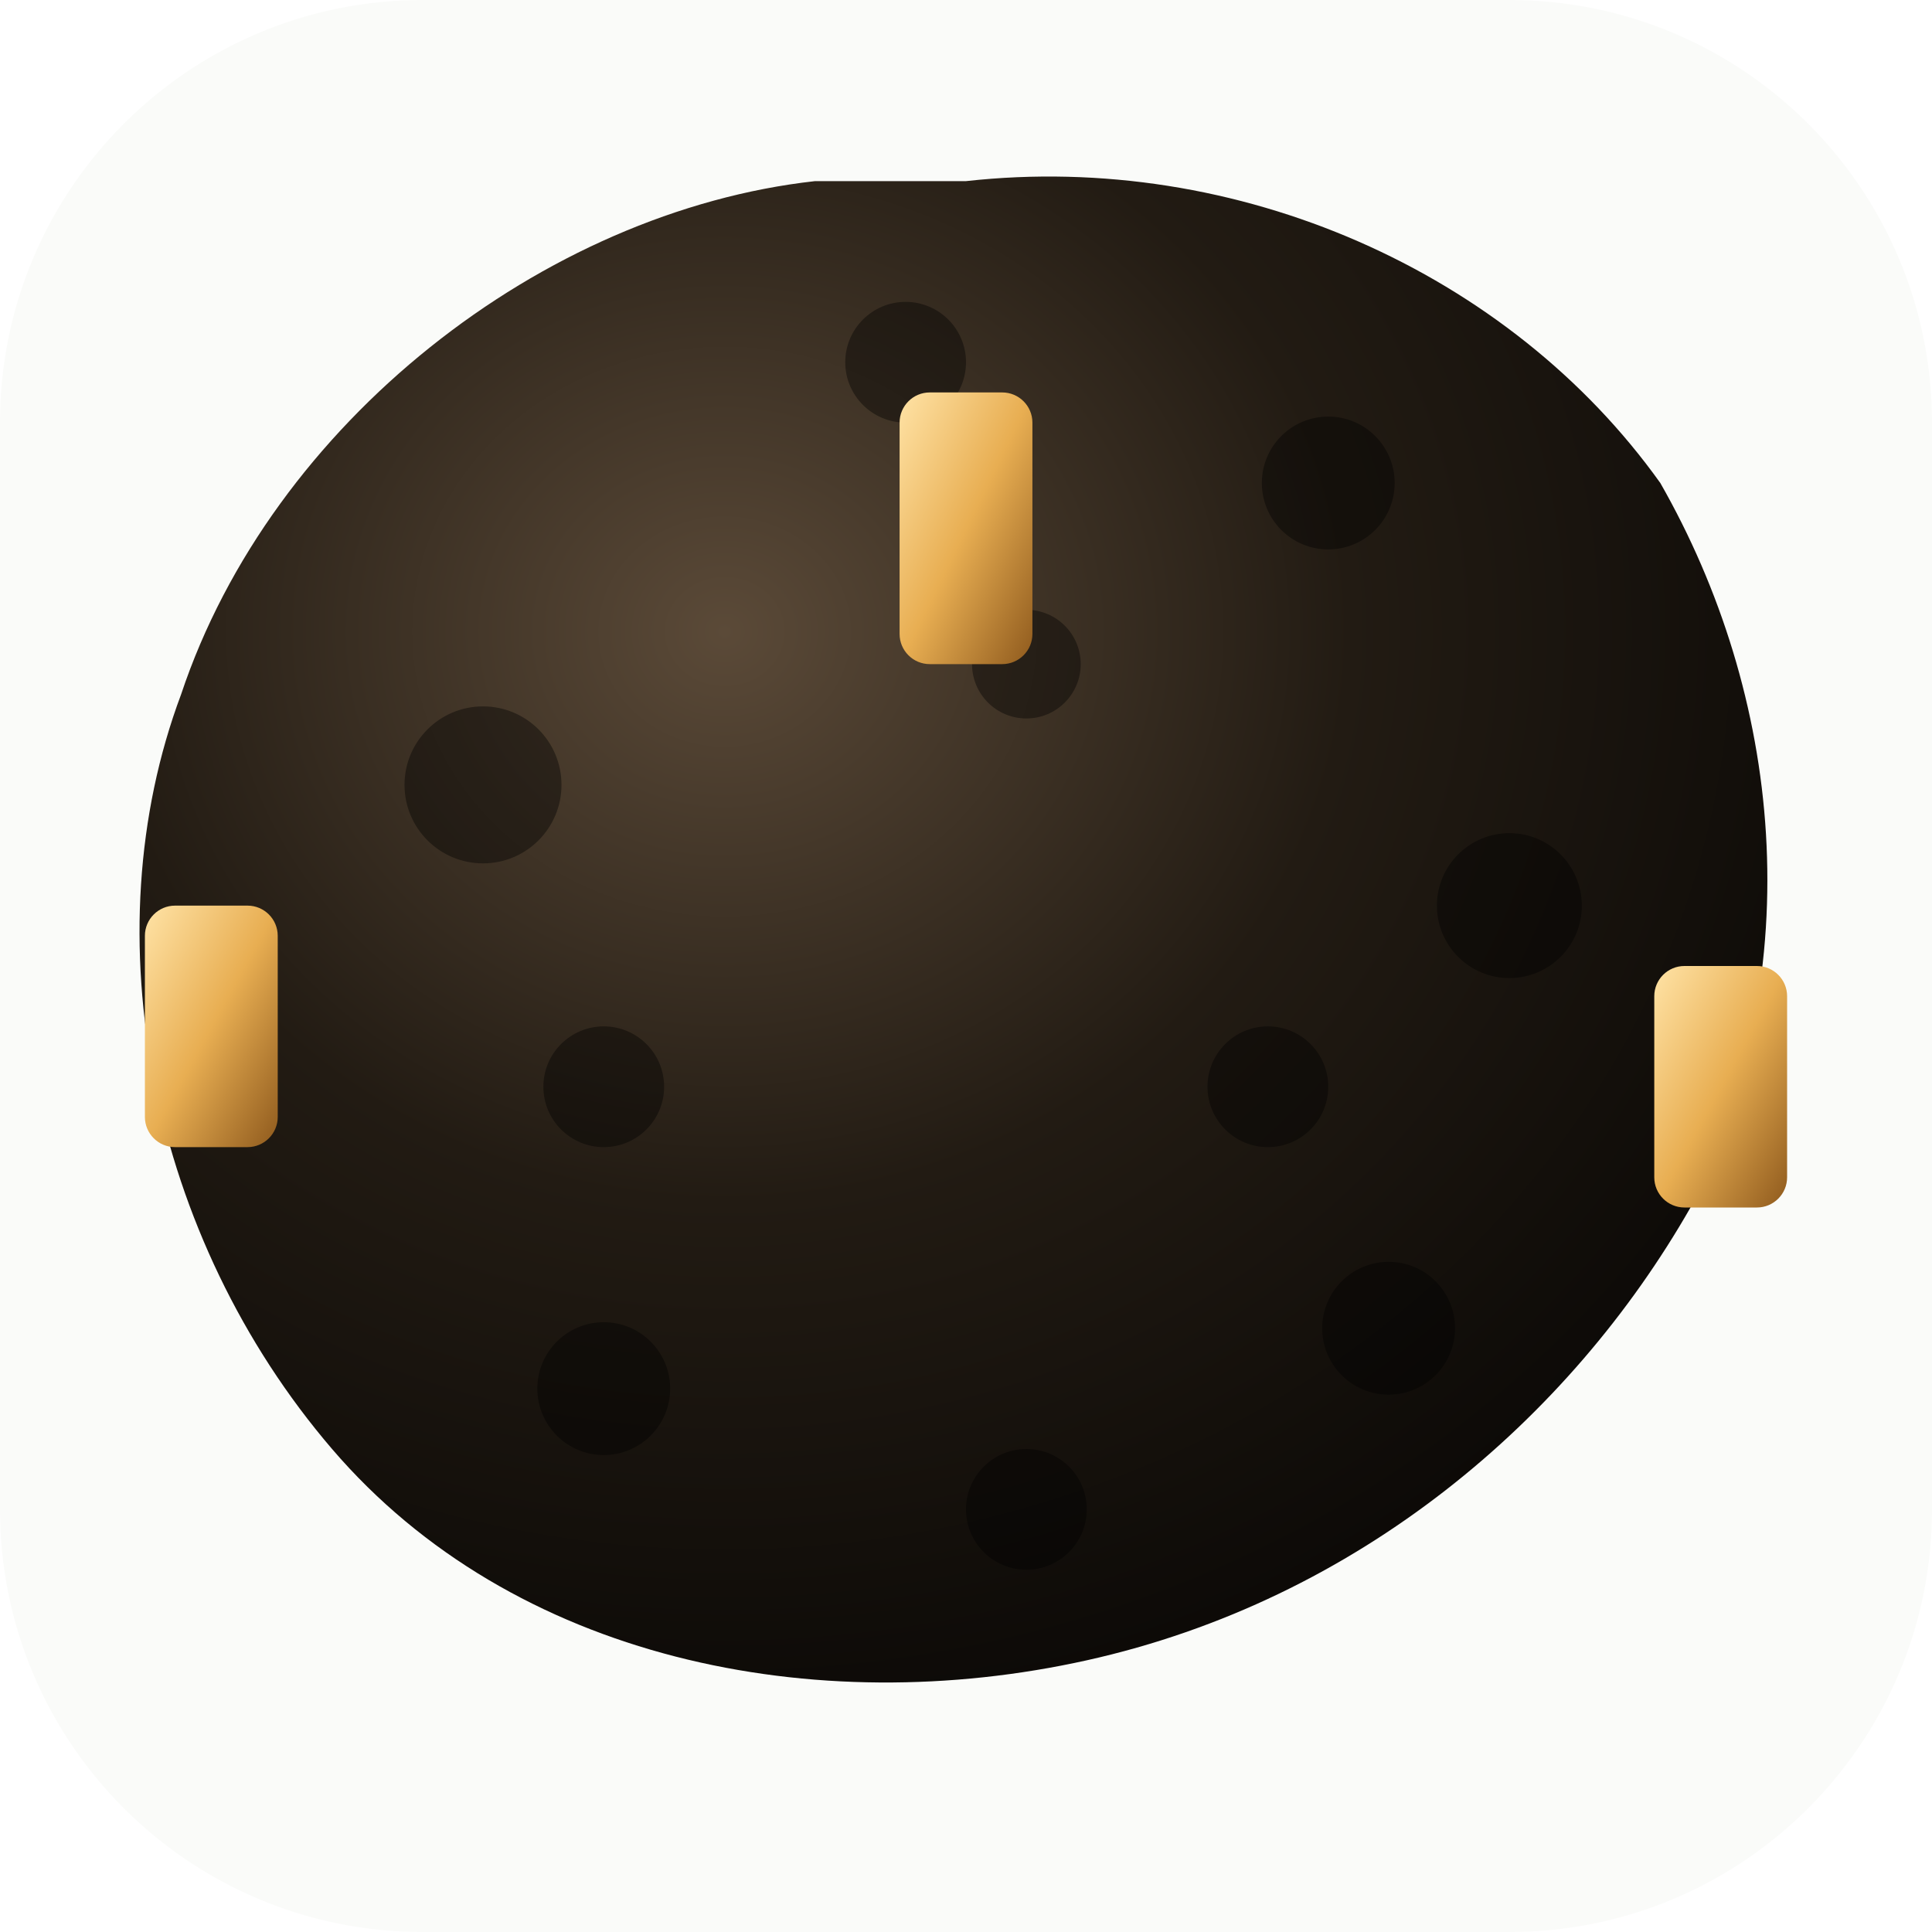
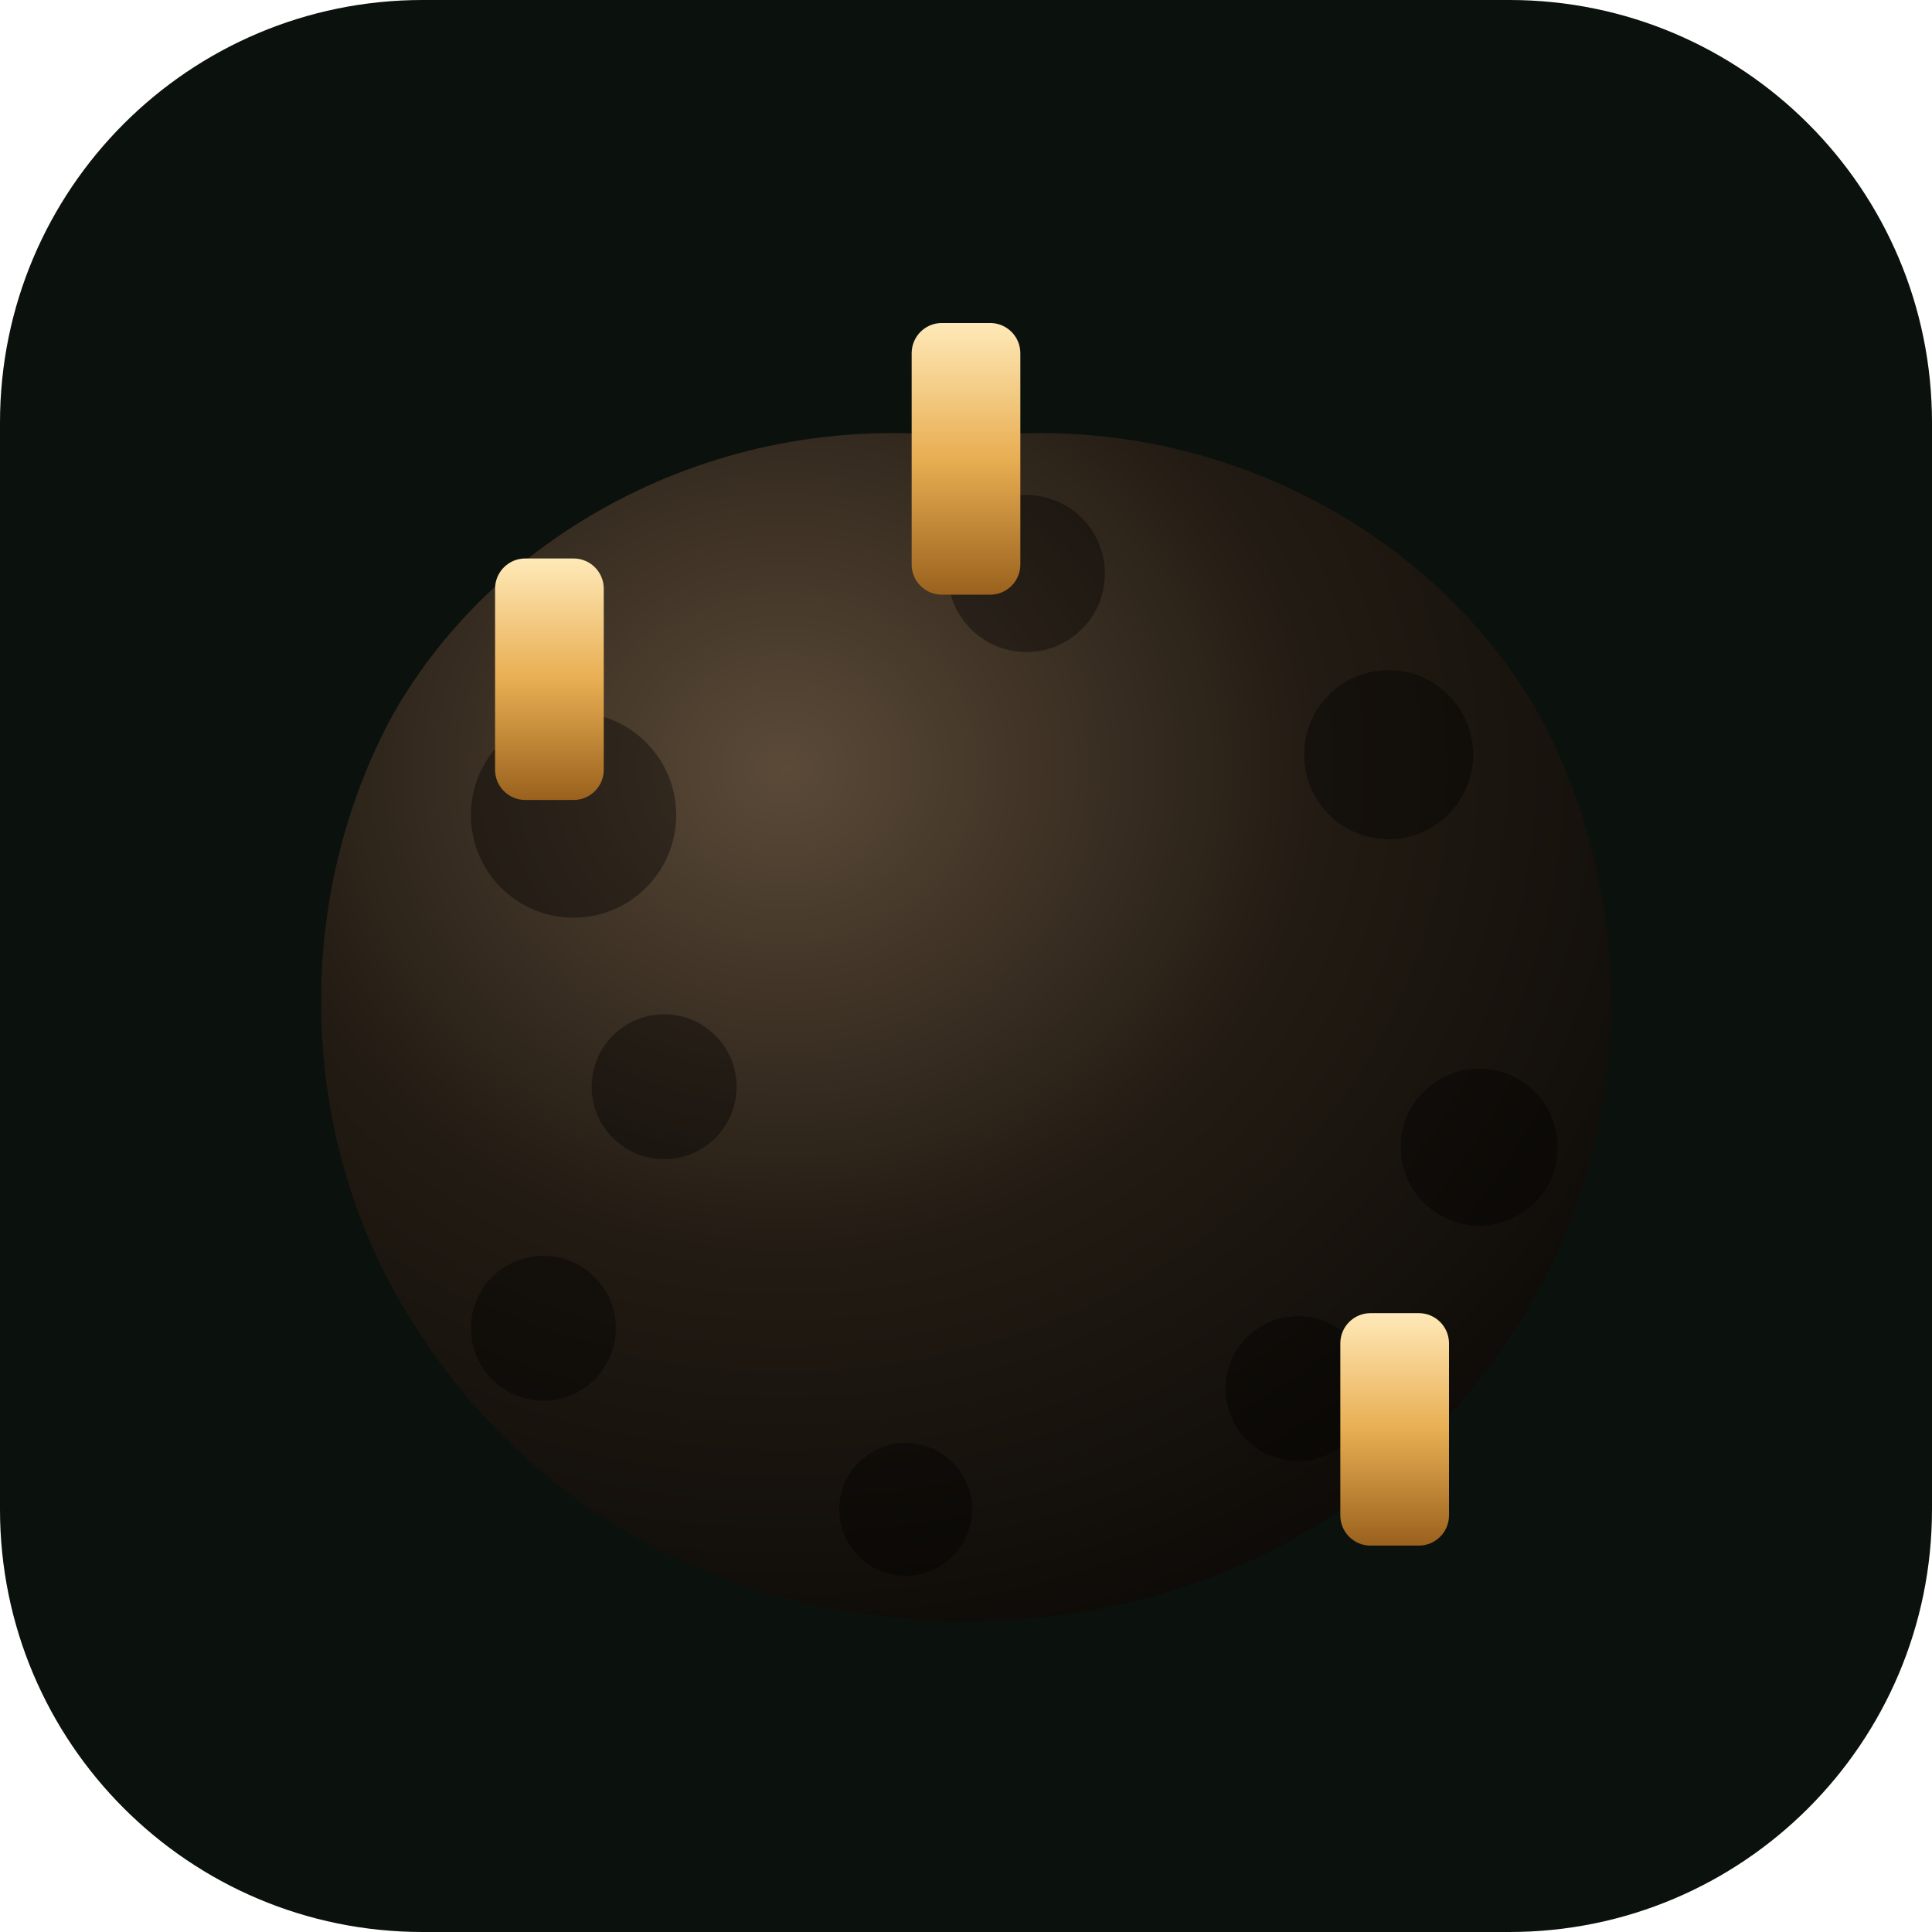
<svg xmlns="http://www.w3.org/2000/svg" viewBox="0 0 64 64" role="img" aria-label="TruffleTrade">
  <defs>
-     <linearGradient id="g" x1="0" y1="0" x2="1" y2="1">
-       <stop offset="0" stop-color="#ffe3a6" />
+     <linearGradient id="g" x1="0" y1="0" x2="0" y2="1">
+       <stop offset="0" stop-color="#ffe9b8" />
      <stop offset=".5" stop-color="#e8ae52" />
-       <stop offset="1" stop-color="#8f5a1d" />
+       <stop offset="1" stop-color="#9a611e" />
    </linearGradient>
-     <radialGradient id="t" cx=".36" cy=".3" r=".85">
+     <radialGradient id="t" cx=".36" cy=".28" r=".92">
      <stop offset="0" stop-color="#5b4a38" />
      <stop offset=".45" stop-color="#221b13" />
      <stop offset="1" stop-color="#050403" />
    </radialGradient>
+     <clipPath id="c">
+       <path d="M32 14.5c8-1 15.5 3 19 9.2 3.2 5.9 3.2 13.5-.3 19.5-3.8 6.5-10.5 10.5-18.7 10.5s-14.9-4-18.7-10.5c-3.5-6-3.5-13.6-.3-19.5 3.5-6.2 11-10.2 19-9.2z" />
+     </clipPath>
  </defs>
-   <rect width="64" height="64" rx="14" fill="#fafbf9" />
-   <path fill="url(#t)" d="M32 6c9-1 18 3 23 10 4 7 5 16 1 24-4 7-11 13-20 15-9 2-19 0-25-7C5 41 3 31 6 23 9 14 18 7 27 6c2 0 4 0 5 0z" />
-   <g fill="#000" opacity=".4">
-     <circle cx="16" cy="26" r="2.6" />
-     <circle cx="20" cy="36" r="2" />
-     <circle cx="30" cy="12" r="2" />
-     <circle cx="44" cy="16" r="2.2" />
-     <circle cx="50" cy="30" r="2.4" />
-     <circle cx="46" cy="44" r="2.2" />
-     <circle cx="34" cy="50" r="2" />
-     <circle cx="20" cy="46" r="2.2" />
-     <circle cx="34" cy="22" r="1.8" />
-     <circle cx="42" cy="36" r="2" />
+   <rect width="64" height="64" rx="14" fill="#0b110d" />
+   <path fill="url(#t)" d="M32 14.5c8-1 15.5 3 19 9.2 3.2 5.9 3.2 13.5-.3 19.5-3.8 6.5-10.5 10.5-18.7 10.5s-14.9-4-18.7-10.5c-3.5-6-3.5-13.6-.3-19.5 3.5-6.2 11-10.2 19-9.2z" />
+   <g clip-path="url(#c)">
+     <g fill="#000" opacity=".38">
+       <circle cx="19" cy="27" r="3.4" />
+       <circle cx="22" cy="36" r="2.4" />
+       <circle cx="34" cy="19" r="2.6" />
+       <circle cx="46" cy="25" r="2.8" />
+       <circle cx="49" cy="38" r="2.6" />
+       <circle cx="43" cy="46" r="2.4" />
+       <circle cx="30" cy="50" r="2.2" />
+       <circle cx="18" cy="44" r="2.4" />
+     </g>
  </g>
  <g stroke-linecap="round">
-     <line x1="7" y1="26" x2="7" y2="42" stroke="url(#g)" stroke-width="2" />
-     <rect x="4.8" y="30" width="4.4" height="8" rx="1" fill="url(#g)" />
-     <line x1="32" y1="9" x2="32" y2="24" stroke="url(#g)" stroke-width="2" />
-     <rect x="29.8" y="13" width="4.4" height="9" rx="1" fill="url(#g)" />
-     <line x1="57" y1="28" x2="57" y2="44" stroke="url(#g)" stroke-width="2" />
-     <rect x="54.8" y="32" width="4.4" height="8" rx="1" fill="url(#g)" />
+     <line x1="18.2" y1="15" x2="18.2" y2="30" stroke="url(#g)" stroke-width="2.6" />
+     <rect x="16.4" y="18.5" width="3.6" height="8" rx="1" fill="url(#g)" />
+     <line x1="32" y1="6.5" x2="32" y2="23.5" stroke="url(#g)" stroke-width="2.6" />
+     <rect x="30.2" y="10.7" width="3.6" height="9" rx="1" fill="url(#g)" />
+     <line x1="46.2" y1="39.7" x2="46.2" y2="55" stroke="url(#g)" stroke-width="2.6" />
+     <rect x="44.4" y="43.5" width="3.6" height="7.7" rx="1" fill="url(#g)" />
  </g>
</svg>
